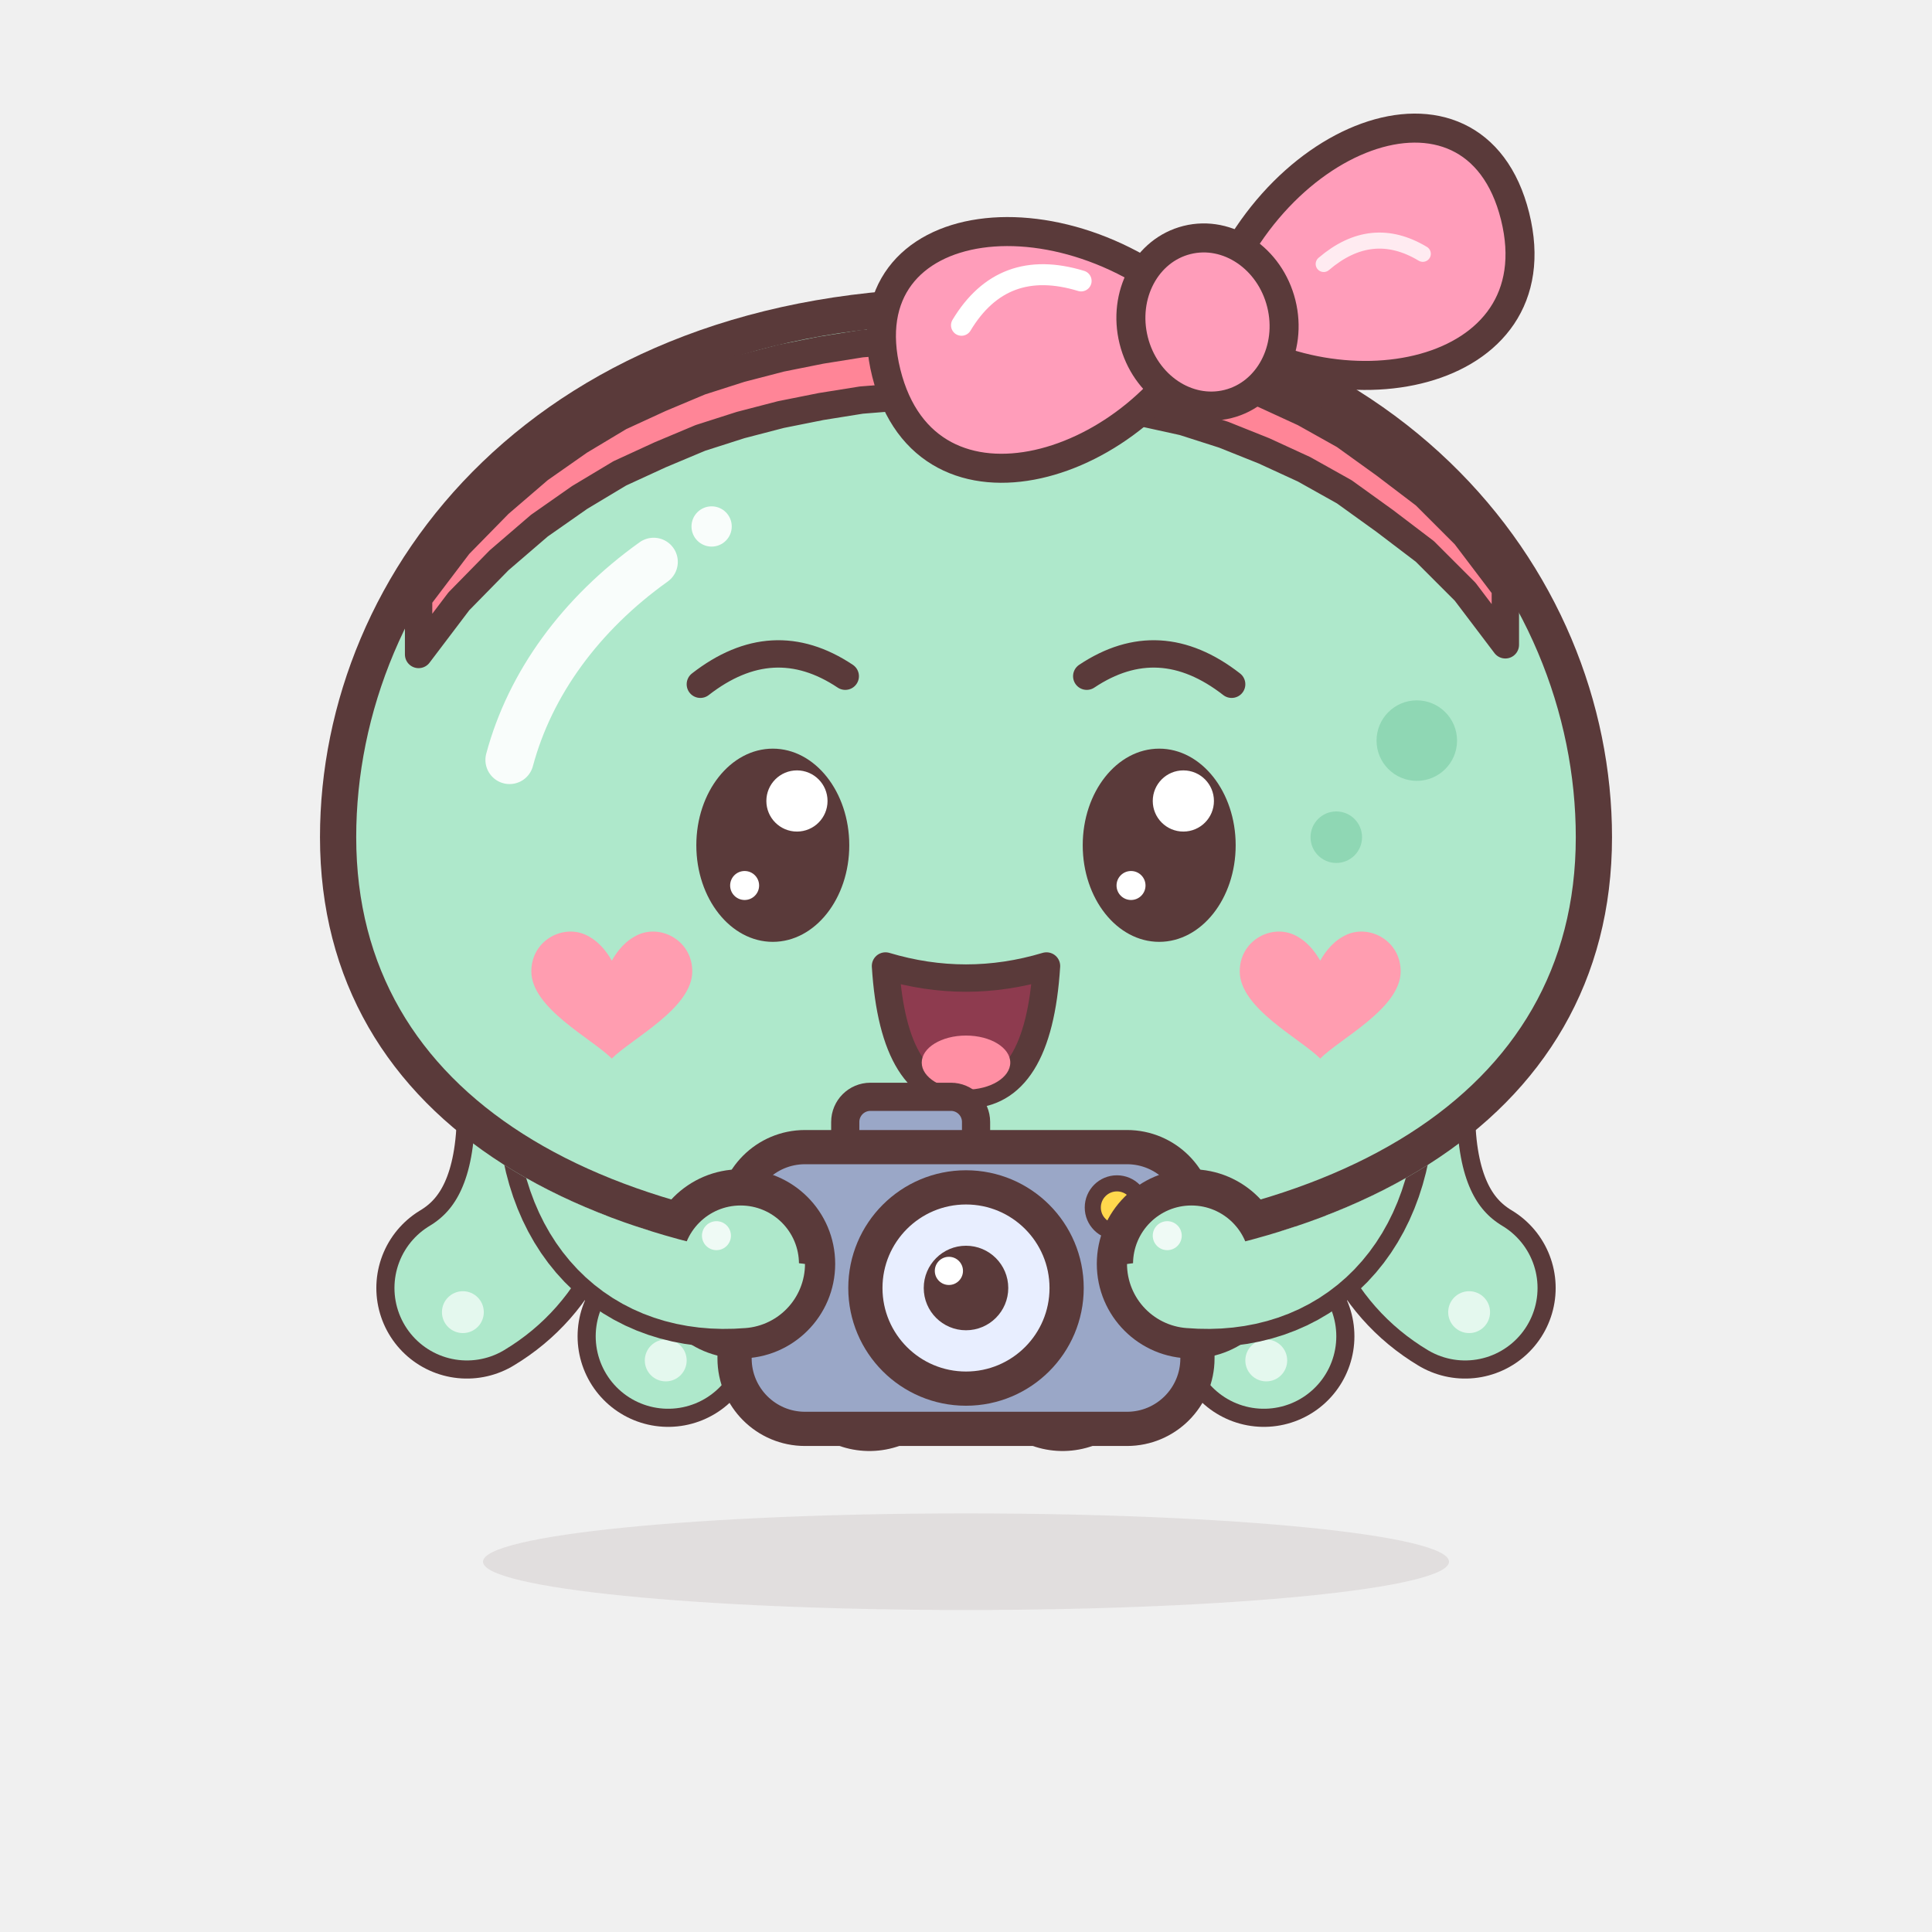
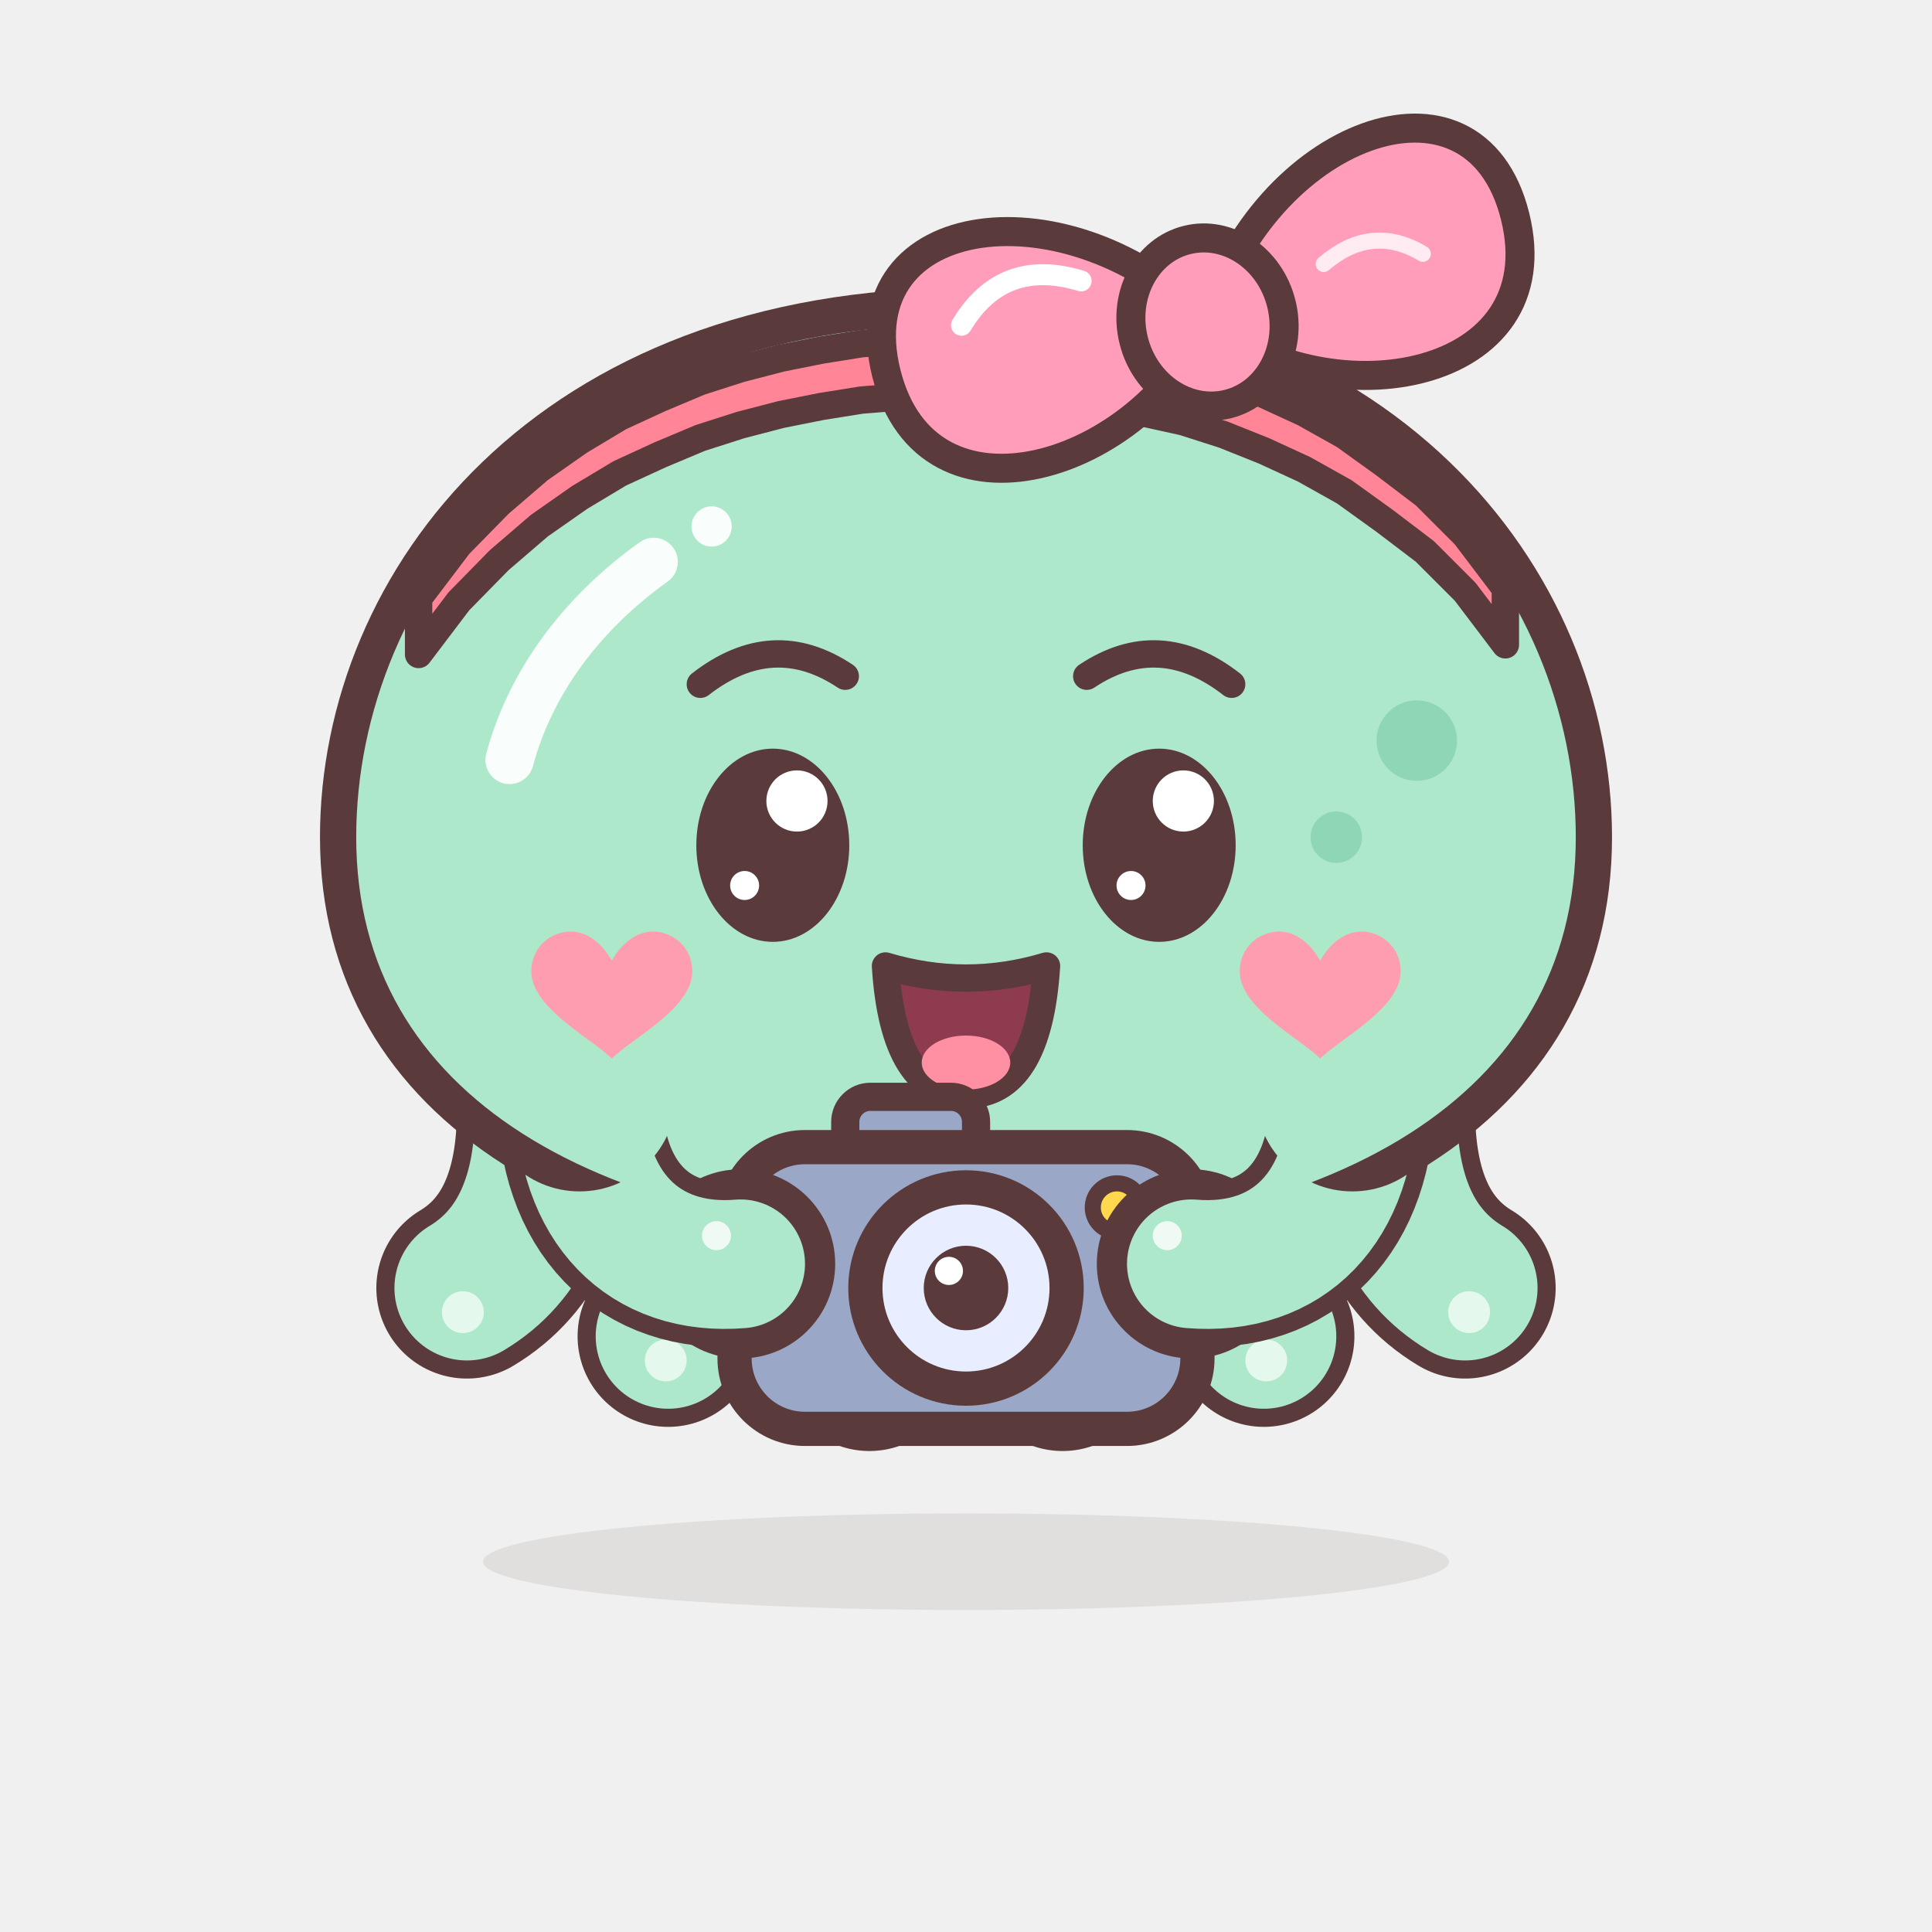
<svg xmlns="http://www.w3.org/2000/svg" viewBox="0 0 240 240" width="240" height="240">
  <defs>
    <clipPath id="ESFJ-head">
      <path d="M120 38 C 172 38, 198 72, 198 104 C 198 138, 166 156, 120 156 C 74 156, 42 138, 42 104 C 42 72, 68 38, 120 38 Z" />
    </clipPath>
  </defs>
  <ellipse cx="120" cy="194" rx="60" ry="6" fill="#5A3A3A" opacity="0.10" />
  <g fill="none" stroke-linecap="round" stroke-linejoin="round">
    <g stroke="#5A3A3A" stroke-width="22.5">
      <path d="M68 138 Q 68 154, 58 160" />
      <path d="M89 138 Q 89 160, 83 166" />
      <path d="M110 138 Q 110 163, 108 169" />
      <path d="M130 138 Q 130 163, 132 169" />
      <path d="M151 138 Q 151 160, 157 166" />
      <path d="M172 138 Q 172 154, 182 160" />
    </g>
    <g stroke="#AEE8CB" stroke-width="18">
      <path d="M68 138 Q 68 154, 58 160" />
      <path d="M89 138 Q 89 160, 83 166" />
      <path d="M110 138 Q 110 163, 108 169" />
      <path d="M130 138 Q 130 163, 132 169" />
      <path d="M151 138 Q 151 160, 157 166" />
      <path d="M172 138 Q 172 154, 182 160" />
    </g>
  </g>
  <g fill="none" stroke-linecap="round" stroke-linejoin="round">
    <g stroke="#5A3A3A" stroke-width="19.5" />
    <g stroke="#AEE8CB" stroke-width="15" />
  </g>
  <g fill="#E4F8EE">
    <circle cx="57.5" cy="163" r="2.6" />
    <circle cx="82.7" cy="169" r="2.6" />
    <circle cx="107.9" cy="172" r="2.6" />
    <circle cx="132.1" cy="172" r="2.6" />
    <circle cx="157.3" cy="169" r="2.6" />
    <circle cx="182.5" cy="163" r="2.6" />
  </g>
  <path d="M120 38 C 172 38, 198 72, 198 104 C 198 138, 166 156, 120 156 C 74 156, 42 138, 42 104 C 42 72, 68 38, 120 38 Z" fill="#AEE8CB" stroke="#5A3A3A" stroke-width="4.5" />
  <g fill="#8FD7B4">
    <circle cx="176" cy="92" r="5" />
    <circle cx="166" cy="104" r="3.2" />
  </g>
  <path d="M63.3 94.4 A 58 46 0 0 1 81.2 69.8" fill="none" stroke="#FFFFFF" stroke-width="6" stroke-linecap="round" opacity="0.92" />
  <circle cx="88.4" cy="65.4" r="2.5" fill="#FFFFFF" opacity="0.92" />
  <path d="M52 74.3 L 57 67.7 L 62 62.6 L 67 58.3 L 72 54.8 L 77 51.8 L 82 49.5 L 87 47.4 L 92 45.8 L 97 44.5 L 102 43.5 L 107 42.7 L 112 42.3 L 117 42.0 L 122 42.0 L 127 42.2 L 132 42.6 L 137 43.3 L 142 44.3 L 147 45.4 L 152 47.0 L 157 49.0 L 162 51.3 L 167 54.1 L 172 57.7 L 177 61.5 L 182 66.5 L 187 73.1 L 187 80.1 L 182 73.5 L 177 68.5 L 172 64.7 L 167 61.1 L 162 58.3 L 157 56.0 L 152 54.0 L 147 52.4 L 142 51.3 L 137 50.3 L 132 49.6 L 127 49.2 L 122 49.0 L 117 49.0 L 112 49.3 L 107 49.7 L 102 50.5 L 97 51.5 L 92 52.8 L 87 54.4 L 82 56.5 L 77 58.8 L 72 61.8 L 67 65.3 L 62 69.6 L 57 74.7 L 52 81.3 Z" fill="#FF8597" stroke="#5A3A3A" stroke-width="3.4" stroke-linejoin="round" />
  <g transform="translate(150 40) rotate(-14) scale(1.75)" stroke="#5A3A3A" stroke-width="2.06" stroke-linejoin="round">
    <path d="M0 0 C -7 -12, -23 -14, -23 -2 C -23 10, -7 9, 0 0 Z" fill="#FF9DBA" />
    <path d="M0 0 C -7 -12, -23 -14, -23 -2 C -23 10, -7 9, 0 0 Z" fill="#FF9DBA" transform="scale(-1 1)" />
    <path d="M-17 -4 Q -13 -8, -8 -5" fill="none" stroke="#FFFFFF" stroke-width="1.49" stroke-linecap="round" />
    <path d="M9 -2 Q 13 -4, 16 -1" fill="none" stroke="#FFFFFF" stroke-width="1.14" stroke-linecap="round" opacity="0.8" />
    <ellipse cx="0" cy="0" rx="5.4" ry="6" fill="#FF9DBA" />
  </g>
  <path transform="translate(76 124) scale(0.833)" d="M0 9 C -3 6, -12 1.5, -12 -4 C -12 -8.5, -7.5 -11, -4 -9.5 C -2 -8.6, -0.8 -7, 0 -5.6 C 0.8 -7, 2 -8.6, 4 -9.5 C 7.5 -11, 12 -8.5, 12 -4 C 12 1.5, 3 6, 0 9 Z" fill="#FF9DB0" />
  <path transform="translate(164 124) scale(0.833)" d="M0 9 C -3 6, -12 1.5, -12 -4 C -12 -8.5, -7.5 -11, -4 -9.5 C -2 -8.6, -0.8 -7, 0 -5.6 C 0.8 -7, 2 -8.6, 4 -9.5 C 7.5 -11, 12 -8.5, 12 -4 C 12 1.5, 3 6, 0 9 Z" fill="#FF9DB0" />
  <path d="M87 85 Q 96 78, 105 84" fill="none" stroke="#5A3A3A" stroke-width="3.4" stroke-linecap="round" stroke-linejoin="round" />
  <path d="M135 84 Q 144 78, 153 85" fill="none" stroke="#5A3A3A" stroke-width="3.4" stroke-linecap="round" stroke-linejoin="round" />
  <ellipse cx="96" cy="105" rx="9.5" ry="12.0" fill="#5A3A3A" />
  <circle cx="99.0" cy="99.5" r="3.8" fill="#FFFFFF" />
  <circle cx="92.5" cy="110.0" r="1.8" fill="#FFFFFF" />
  <ellipse cx="144" cy="105" rx="9.5" ry="12.0" fill="#5A3A3A" />
  <circle cx="147.0" cy="99.5" r="3.8" fill="#FFFFFF" />
  <circle cx="140.5" cy="110.0" r="1.8" fill="#FFFFFF" />
  <path d="M110 120 Q 120 123, 130 120 Q 129 136, 120 136 Q 111 136, 110 120 Z" fill="#8E3B4F" stroke="#5A3A3A" stroke-width="3.4" stroke-linejoin="round" />
  <ellipse cx="120" cy="132" rx="5.5" ry="3.36" fill="#FF8FA3" />
  <g transform="translate(120 130) scale(1.25) translate(-120 -130)">
    <rect x="108" y="135" width="13" height="8" rx="2.5" fill="#9AA7C7" stroke="#5A3A3A" stroke-width="2.8" />
    <rect x="97" y="140" width="46" height="28" rx="7" fill="#9AA7C7" stroke="#5A3A3A" stroke-width="3.4" />
    <circle cx="120" cy="154" r="10" fill="#E8EEFF" stroke="#5A3A3A" stroke-width="3.4" />
    <circle cx="120" cy="154" r="4.2" fill="#5A3A3A" />
    <circle cx="118.3" cy="152.3" r="1.4" fill="#FFFFFF" />
    <circle cx="135" cy="146" r="2.4" fill="#FFD84D" stroke="#5A3A3A" stroke-width="1.6" />
  </g>
  <mask id="ESFJ-arms" maskUnits="userSpaceOnUse" x="0" y="0" width="240" height="240">
    <rect width="240" height="240" fill="#fff" />
-     <path d="M120 38 C 172 38, 198 72, 198 104 C 198 138, 166 156, 120 156 C 74 156, 42 138, 42 104 C 42 72, 68 38, 120 38 Z" fill="#000" stroke="#000" stroke-width="4.5" />
+     <circle cx="72.0" cy="136.0" r="12" fill="#000" />
+     <circle cx="168.0" cy="136.0" r="12" fill="#000" />
  </mask>
-   <g mask="url(#ESFJ-arms)" stroke="#5A3A3A" stroke-width="20.5" fill="none" stroke-linecap="round">
-     <path d="M72 136 C 72 150, 80 158, 92 157" />
-     <path d="M168 136 C 168 150, 160 158, 148 157" />
+   <g mask="url(#ESFJ-arms)">
+     <g stroke="#5A3A3A" stroke-width="20.5" fill="none" stroke-linecap="round">
+       <path d="M72 136 C 72 150, 80 158, 92 157" />
+       <path d="M168 136 C 168 150, 160 158, 148 157" />
+     </g>
+     <circle cx="92.0" cy="157.0" r="11.75" fill="#5A3A3A" />
+     <circle cx="148.0" cy="157.0" r="11.75" fill="#5A3A3A" />
+     <g stroke="#AEE8CB" stroke-width="16" fill="none" stroke-linecap="round">
+       <path d="M72 136 C 72 150, 80 158, 92 157" />
+       <path d="M168 136 C 168 150, 160 158, 148 157" />
+     </g>
+     <circle cx="92.0" cy="157.0" r="7.25" fill="#AEE8CB" />
+     <circle cx="148.0" cy="157.0" r="7.25" fill="#AEE8CB" />
+     <circle cx="89.0" cy="153.5" r="1.8" fill="#FFFFFF" opacity="0.8" />
+     <circle cx="145.0" cy="153.5" r="1.8" fill="#FFFFFF" opacity="0.8" />
  </g>
-   <circle cx="92.0" cy="157.0" r="11.75" fill="#5A3A3A" />
-   <circle cx="148.0" cy="157.0" r="11.75" fill="#5A3A3A" />
-   <g mask="url(#ESFJ-arms)" stroke="#AEE8CB" stroke-width="16" fill="none" stroke-linecap="round">
-     <path d="M72 136 C 72 150, 80 158, 92 157" />
-     <path d="M168 136 C 168 150, 160 158, 148 157" />
-   </g>
-   <circle cx="92.0" cy="157.0" r="7.25" fill="#AEE8CB" />
-   <circle cx="148.0" cy="157.0" r="7.25" fill="#AEE8CB" />
-   <circle cx="89.0" cy="153.5" r="1.8" fill="#FFFFFF" opacity="0.8" />
-   <circle cx="145.0" cy="153.5" r="1.8" fill="#FFFFFF" opacity="0.8" />
</svg>
